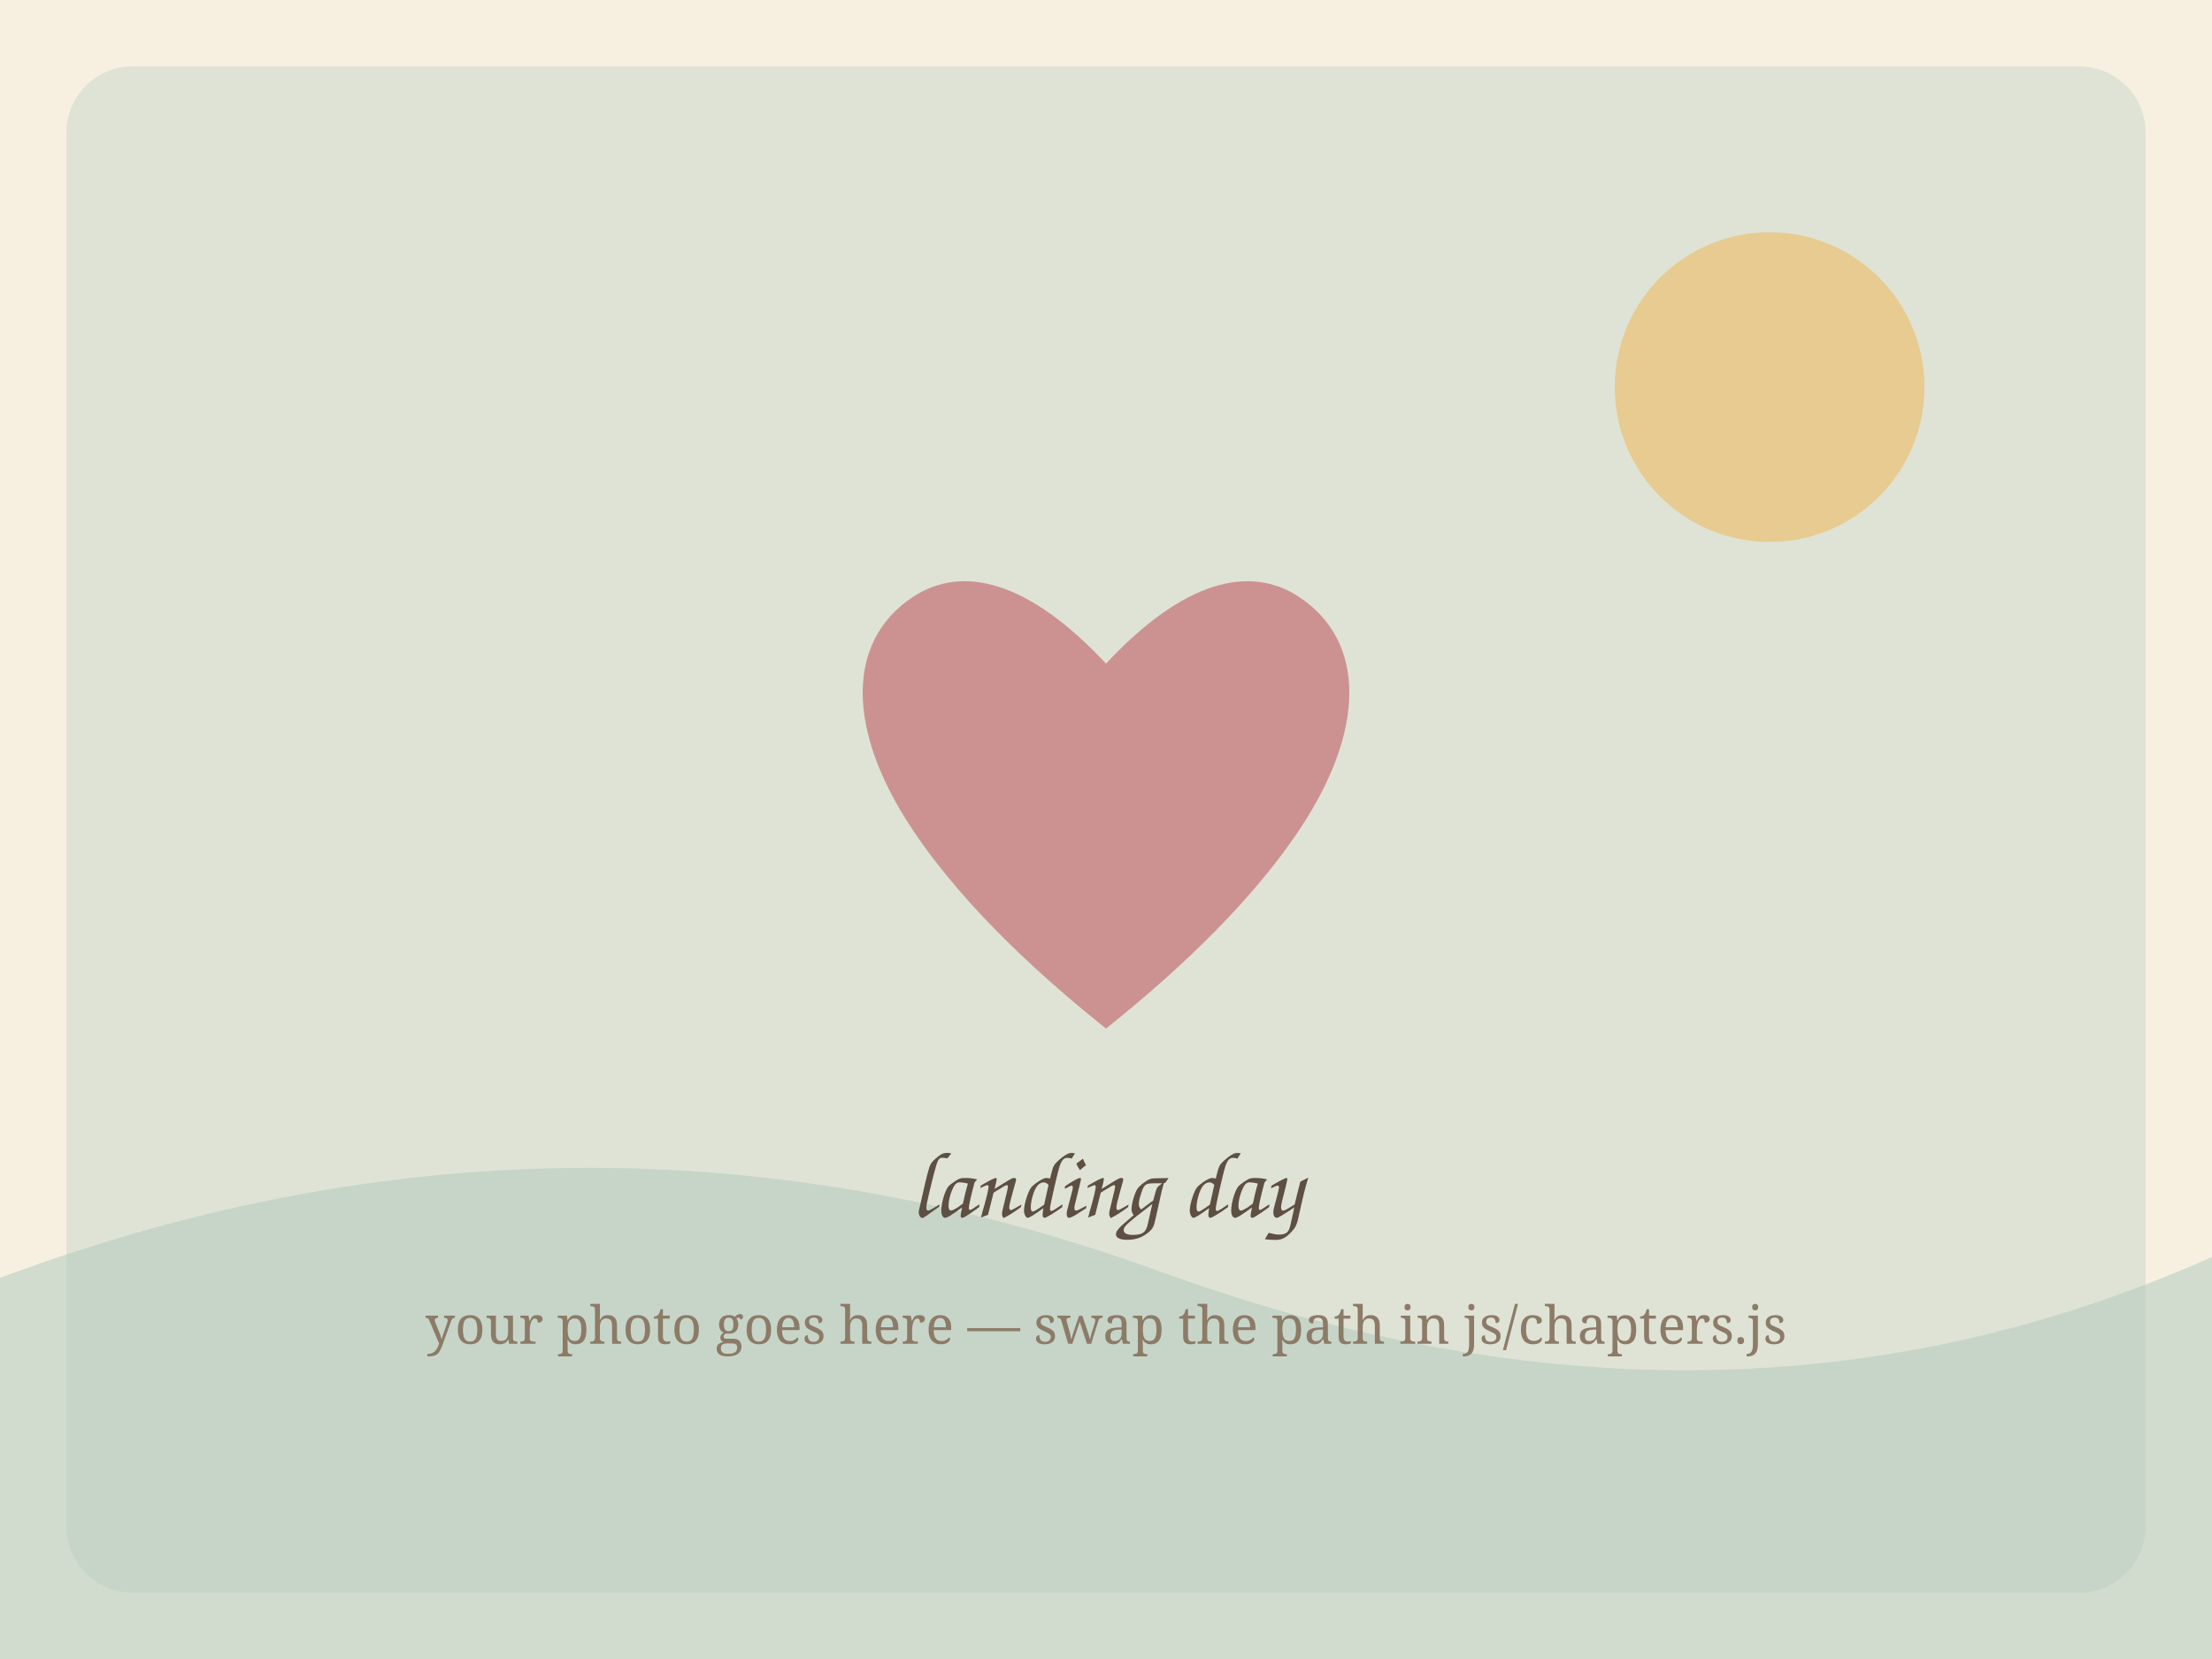
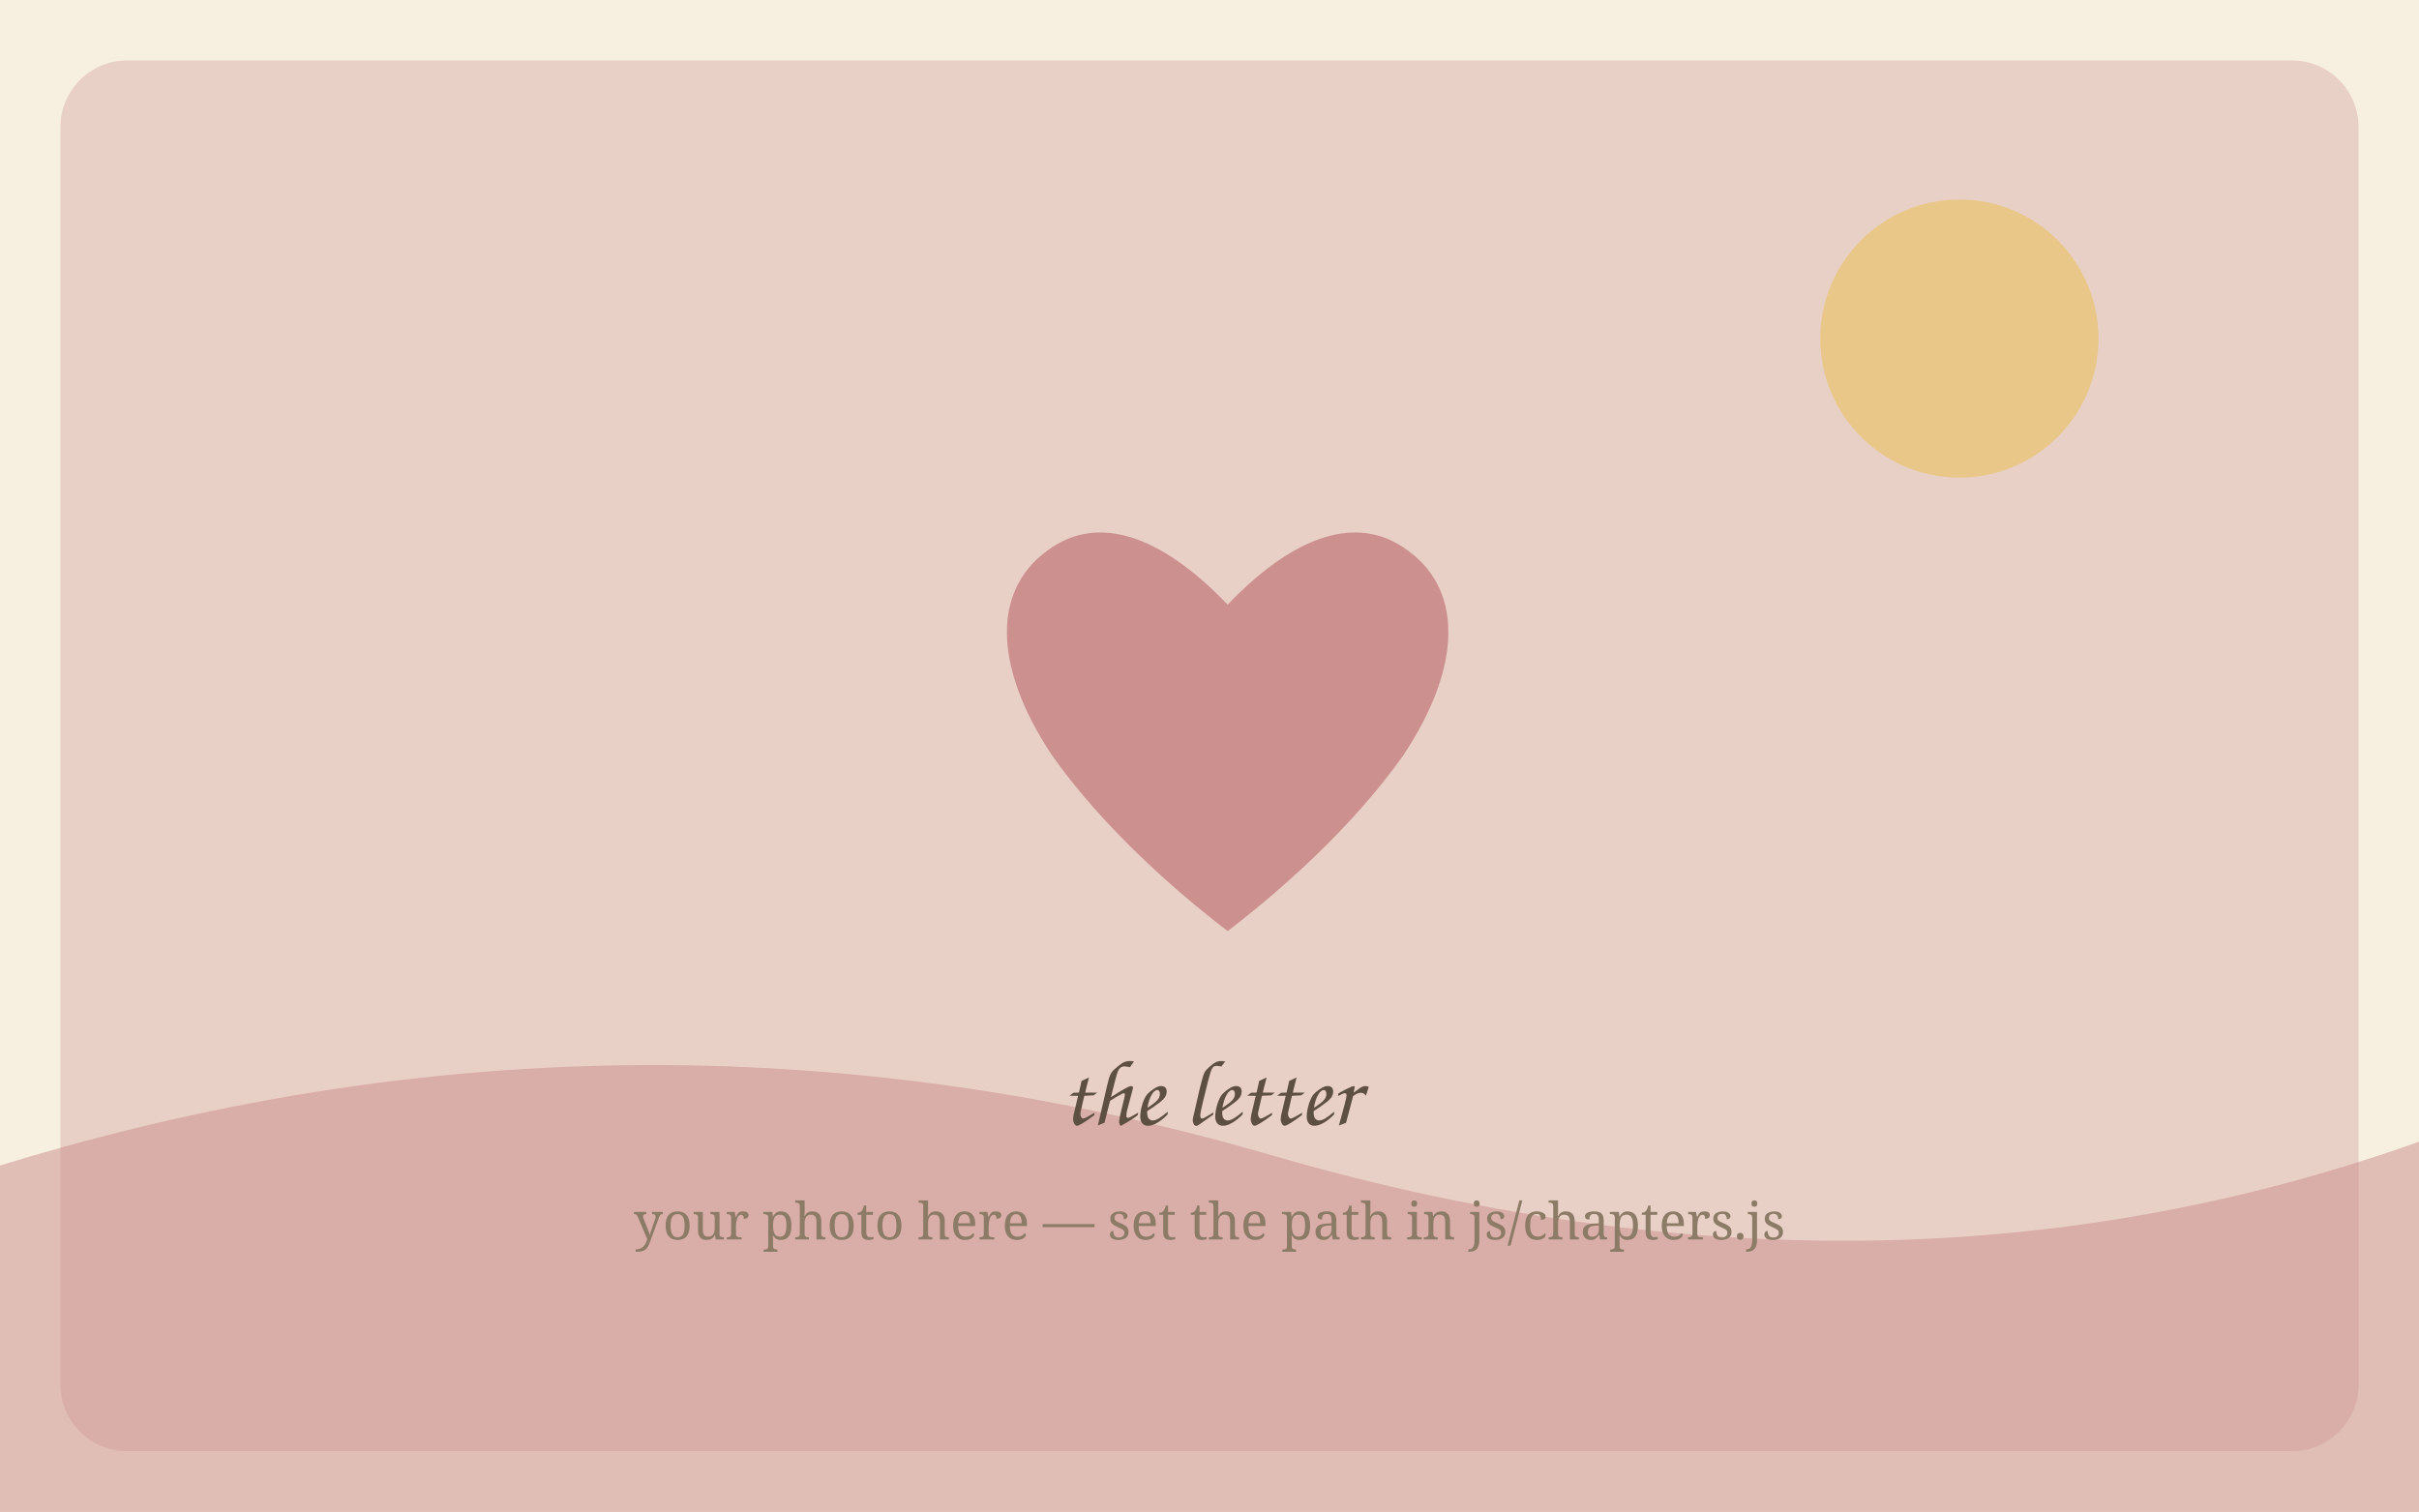
- <svg xmlns="http://www.w3.org/2000/svg" viewBox="0 0 800 600" width="800" height="600">
-   <rect width="800" height="600" fill="#F7F0E1" />
-   <rect x="24" y="24" width="752" height="552" rx="24" fill="#B2CBBF" opacity="0.35" />
-   <circle cx="640" cy="140" r="56" fill="#E8C67E" opacity="0.8" />
-   <path d="M -20 470 Q 200 380 420 460 T 830 440 L 830 620 L -20 620 Z" fill="#B2CBBF" opacity="0.55" />
-   <path d="M 330 300 C 306 264 306 232 330 216 C 348 204 372 210 400 240 C 428 210 452 204 470 216 C 494 232 494 264 470 300 C 450 330 420 356 400 372 C 380 356 350 330 330 300 Z" fill="#C98A8A" opacity="0.9" />
-   <text x="400" y="440" text-anchor="middle" font-family="Bradley Hand, Chalkboard SE, cursive" font-size="34" fill="#5D4F41">landing day</text>
-   <text x="400" y="486" text-anchor="middle" font-family="Georgia, serif" font-size="19" fill="#8C7B67">your photo goes here — swap the path in js/chapters.js</text>
+ <svg xmlns="http://www.w3.org/2000/svg" viewBox="0 0 800 500" width="800" height="500">
+   <rect width="800" height="500" fill="#F7F0E1" />
+   <rect x="20" y="20" width="760" height="460" rx="22" fill="#C98A8A" opacity="0.32" />
+   <circle cx="648" cy="112" r="46" fill="#E8C67E" opacity="0.85" />
+   <path d="M -20 392 Q 200 318 420 382 T 830 366 L 830 520 L -20 520 Z" fill="#C98A8A" opacity="0.5" />
+   <path d="M 348 250 C 328 220 328 194 348 181 C 363 171 383 176 406 200 C 429 176 449 171 464 181 C 484 194 484 220 464 250 C 447 274 423 295 406 308 C 389 295 365 274 348 250 Z" fill="#C98A8A" opacity="0.9" />
+   <text x="400" y="372" text-anchor="middle" font-family="Bradley Hand, Chalkboard SE, cursive" font-size="31" fill="#5D4F41">the letter</text>
+   <text x="400" y="410" text-anchor="middle" font-family="Georgia, serif" font-size="17" fill="#8C7B67">your photo here — set the path in js/chapters.js</text>
</svg>
